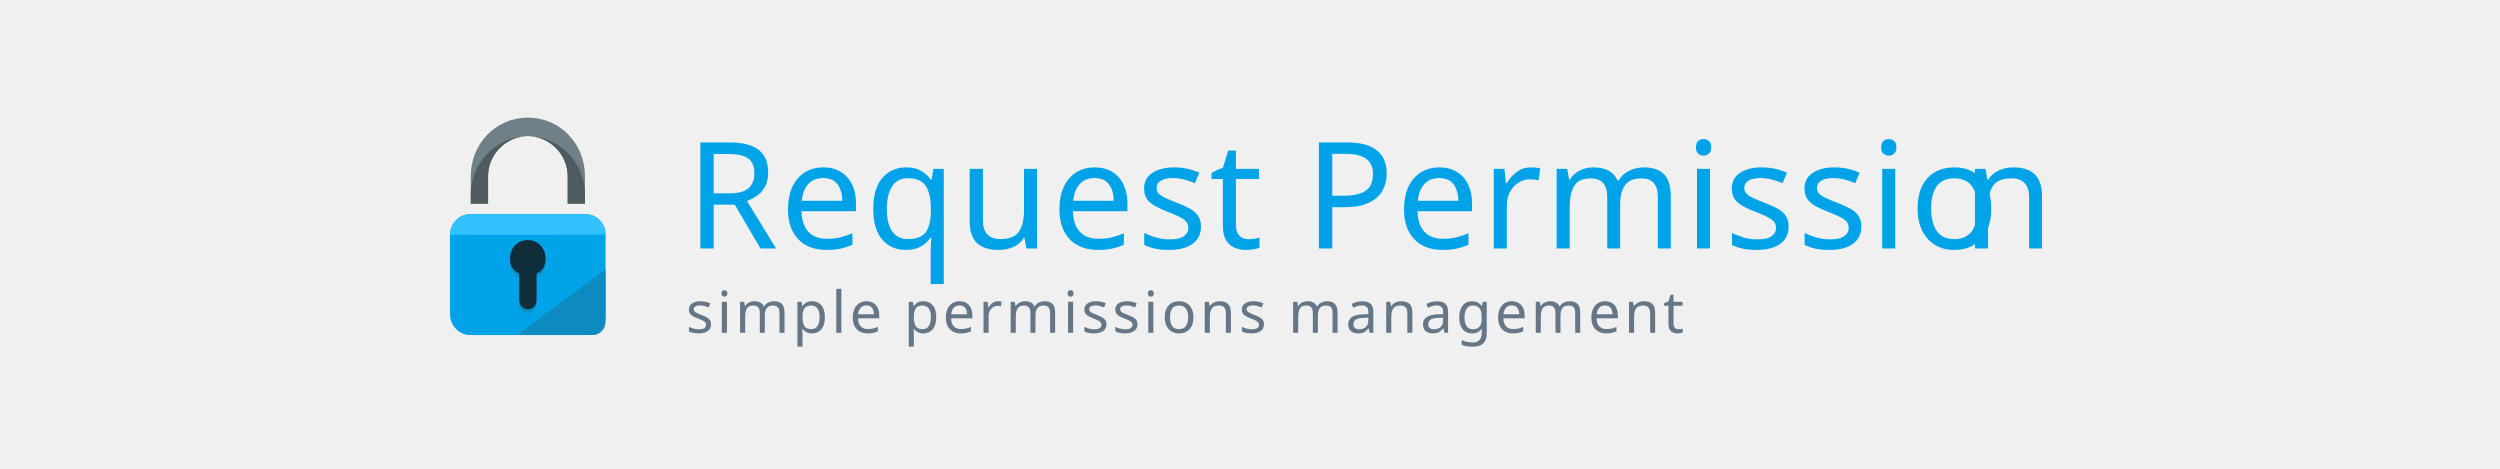
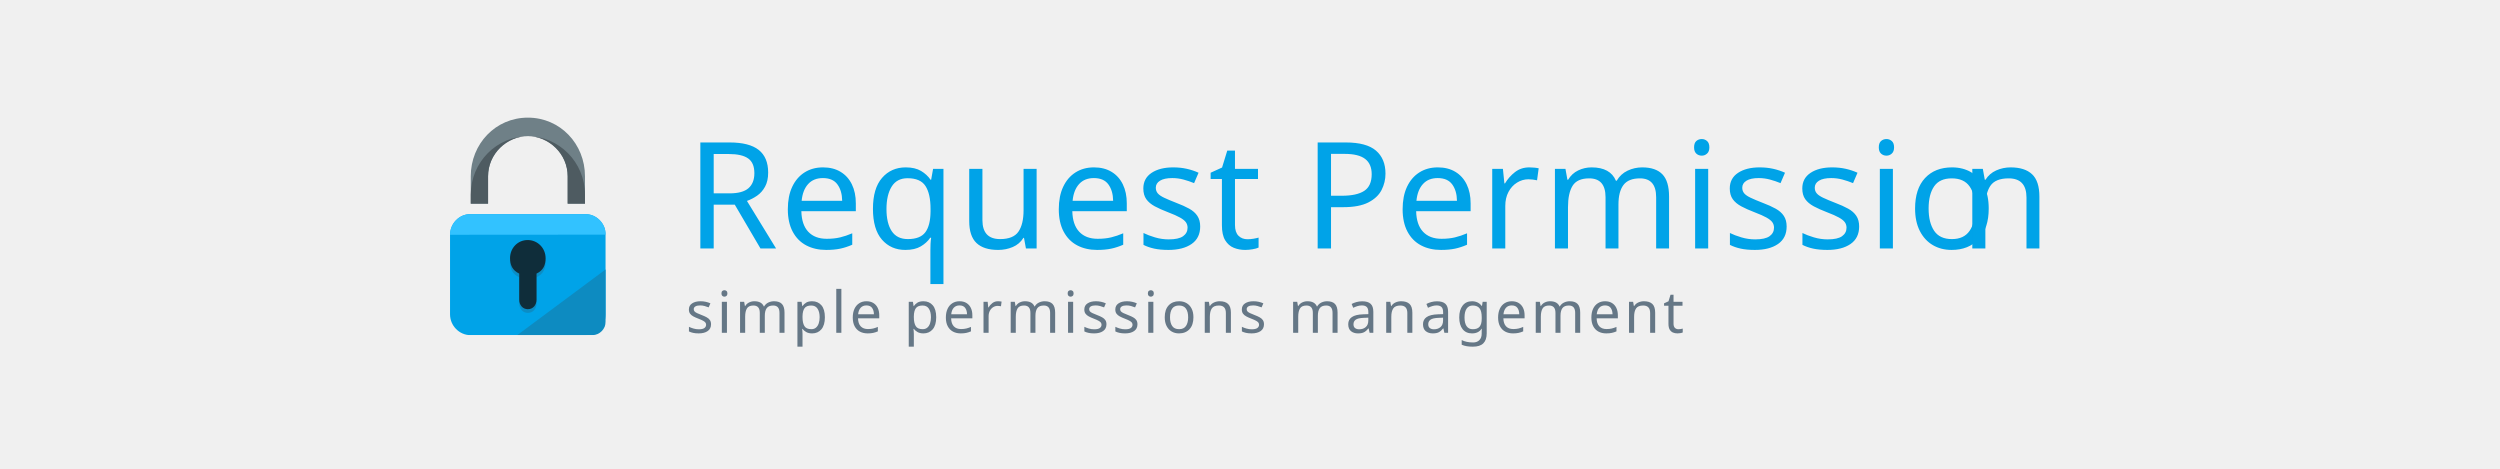
<svg xmlns="http://www.w3.org/2000/svg" xmlns:xlink="http://www.w3.org/1999/xlink" width="1600px" height="300px" viewBox="0 0 1600 300" version="1.1" style="background: #FFFFFF;">
  <defs>
    <polygon id="path-1" points="0.021 0.156 0.021 77.654 99.675 77.654 99.675 0.156 0.021 0.156" />
  </defs>
  <g id="Page-1" stroke="none" stroke-width="1" fill="none" fill-rule="evenodd">
    <g id="request-permission---baner">
      <g id="Group-3" transform="translate(288, 64)">
        <g id="Group-2" transform="translate(151, 0)">
          <g id="Group">
            <text id="simple-permissions-m" font-family="AvenirNext-Medium, Avenir Next" font-size="37" font-weight="400" letter-spacing="2.114" fill="#657786">
              <tspan x="0" y="149">simple permissions management </tspan>
            </text>
-             <text id="Request-Permission" font-family="AvenirNext-DemiBold, Avenir Next" font-size="95" font-weight="500" letter-spacing="1" fill="#00A3E8">
+             <text id="Request-Permission" font-family="AvenirNext-DemiBold, Avenir Next" font-size="95" font-weight="500" letter-spacing="0.9" fill="#00A3E8">
              <tspan x="0" y="95">Request Permissio</tspan>
-               <tspan x="816.9" y="95">n</tspan>
+               <tspan x="815.2" y="95">n</tspan>
            </text>
          </g>
        </g>
        <g id="padlock" transform="translate(0, 11)">
          <g id="Group-5" transform="translate(0, 61.84222)">
            <mask id="mask-2" fill="white">
              <use xlink:href="#path-1" />
            </mask>
            <g id="Clip-2" />
            <path d="M99.675,64.26 C99.675,71.5 93.805,77.654 86.558,77.654 L13.113,77.654 C5.87,77.654 0,71.5 0,64.26 L0,13.566 C0,6.326 5.87,0.156 13.113,0.156 L86.556,0.156 C93.805,0.156 99.675,6.326 99.675,13.566 L99.675,64.26 Z" id="Fill-1" fill="#00A3E8" mask="url(#mask-2)" />
            <path d="M99.675,35.526 L99.675,68.867 C99.675,73.617 95.824,77.654 91.069,77.654 L43,77.654" id="Fill-3" fill="#0D8BC1" mask="url(#mask-2)" />
            <path d="M0,13.418 C0,6.175 5.87,0.156 13.113,0.156 L86.556,0.156 C93.805,0.156 99.675,6.102 99.675,13.342" id="Fill-4" fill="#32C2FF" mask="url(#mask-2)" />
          </g>
          <path d="M61.188,92.593 C61.188,86.177 56.119,80.983 49.708,80.983 C43.296,80.983 38.423,86.177 38.423,92.593 C38.423,96.774 39.871,100.411 44.3,102.455 L44.3,119.196 C44.3,122.539 46.494,125.246 49.837,125.246 C53.18,125.246 55.375,122.538 55.375,119.196 L55.375,102.455 C59.805,100.411 61.188,96.775 61.188,92.593 Z" id="Fill-6" fill="#0B8DC5" />
          <path d="M61.188,90.232 C61.188,83.819 56.119,78.623 49.708,78.623 C43.296,78.623 38.423,83.819 38.423,90.232 C38.423,94.414 39.871,98.053 44.3,100.094 L44.3,116.836 C44.3,120.178 46.494,122.885 49.837,122.885 C53.18,122.885 55.375,120.177 55.375,116.836 L55.375,100.094 C59.805,98.053 61.188,94.415 61.188,90.232 Z" id="Fill-7" fill="#0F2D3A" />
          <path d="M22.248,30.038 C22.248,30.145 22.158,30.236 22.052,30.236 L21.661,30.236 C21.55,30.236 21.463,30.145 21.463,30.038 C21.463,29.928 21.55,29.842 21.661,29.842 L22.052,29.842 C22.158,29.842 22.248,29.928 22.248,30.038 Z" id="Fill-8" fill="#0CC4A1" />
          <path d="M86.385,55.357 L75.31,55.357 L75.31,37.815 C75.31,23.628 64.031,12.088 49.84,12.088 C35.648,12.088 24.365,23.628 24.365,37.815 L24.365,55.357 L13.29,55.357 L13.29,37.815 C13.29,17.121 29.136,0.286 49.84,0.286 C70.539,0.286 86.385,17.121 86.385,37.815 L86.385,55.357 Z" id="Fill-9" fill="#6F8087" />
          <path d="M13.29,49.619 L13.29,55.357 L24.365,55.357 L24.365,37.815 C24.365,23.628 36.277,12.088 50.471,12.088 C29.768,12.088 13.29,28.925 13.29,49.619 Z" id="Fill-10" fill="#4E5B61" />
          <path d="M49.21,12.088 C63.4,12.088 75.31,23.628 75.31,37.815 L75.31,55.357 L86.385,55.357 L86.385,49.619 C86.385,28.925 69.91,12.088 49.21,12.088 Z" id="Fill-11" fill="#4E5B61" />
        </g>
      </g>
    </g>
  </g>
</svg>
